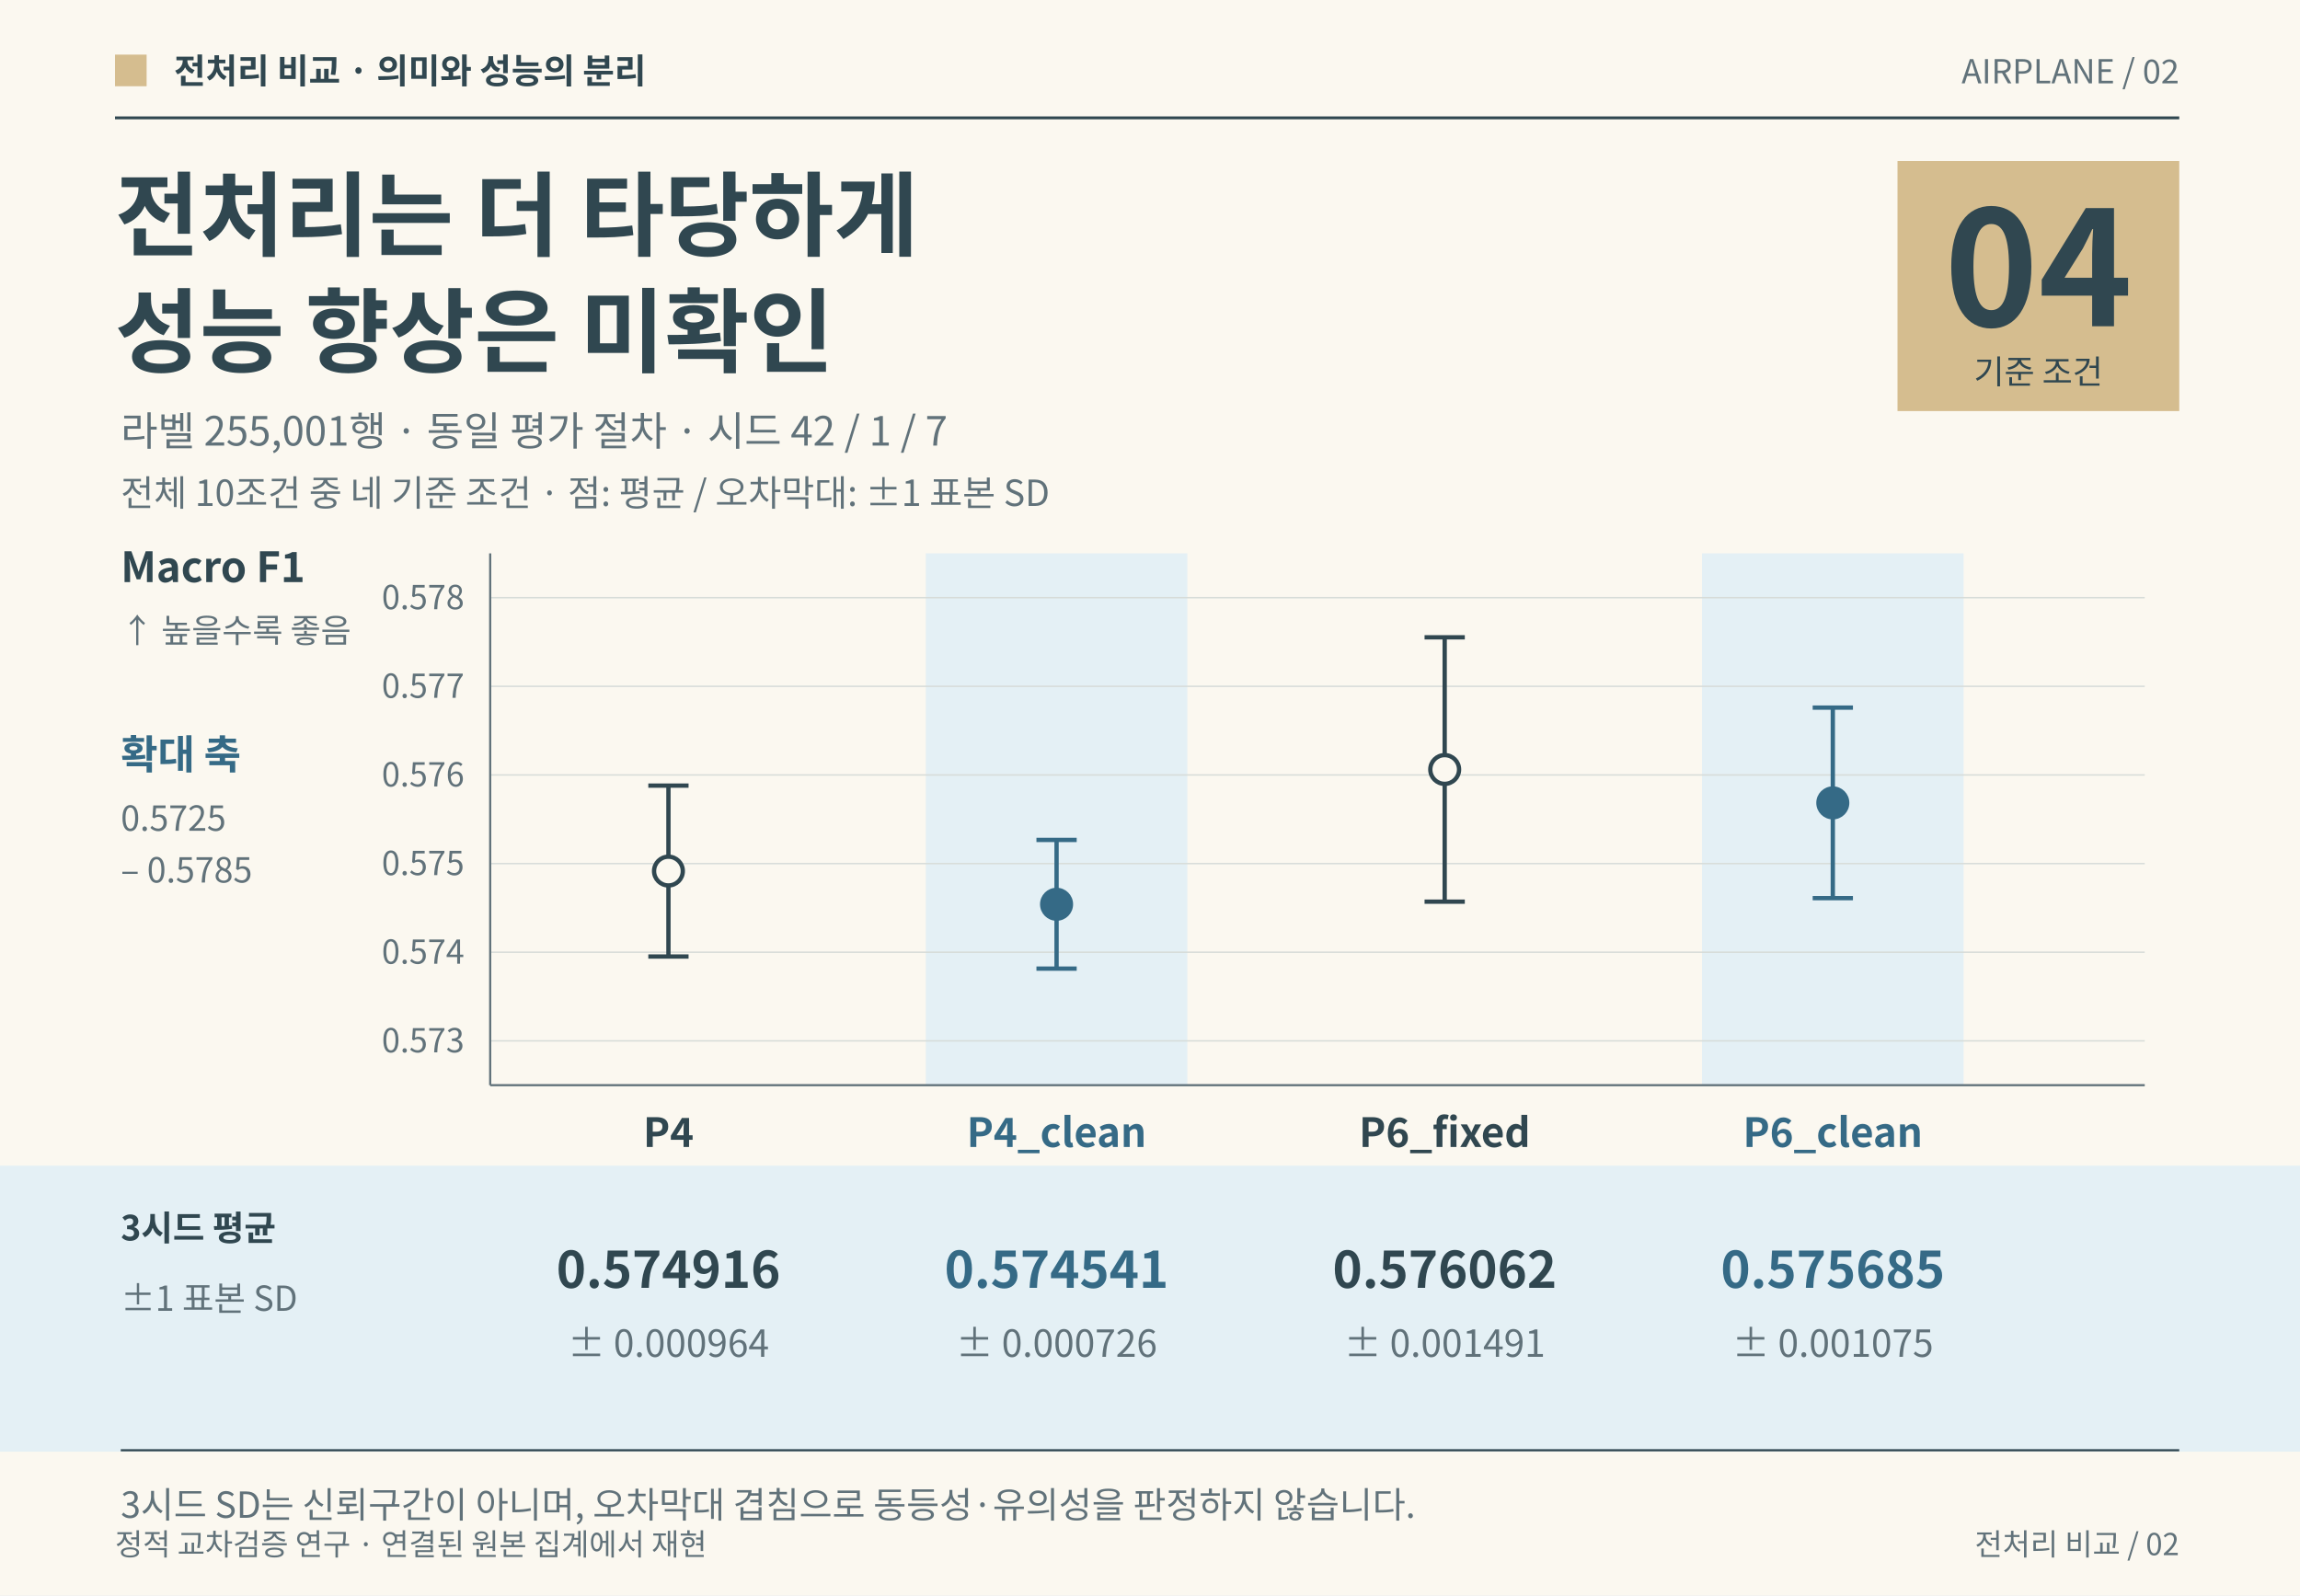
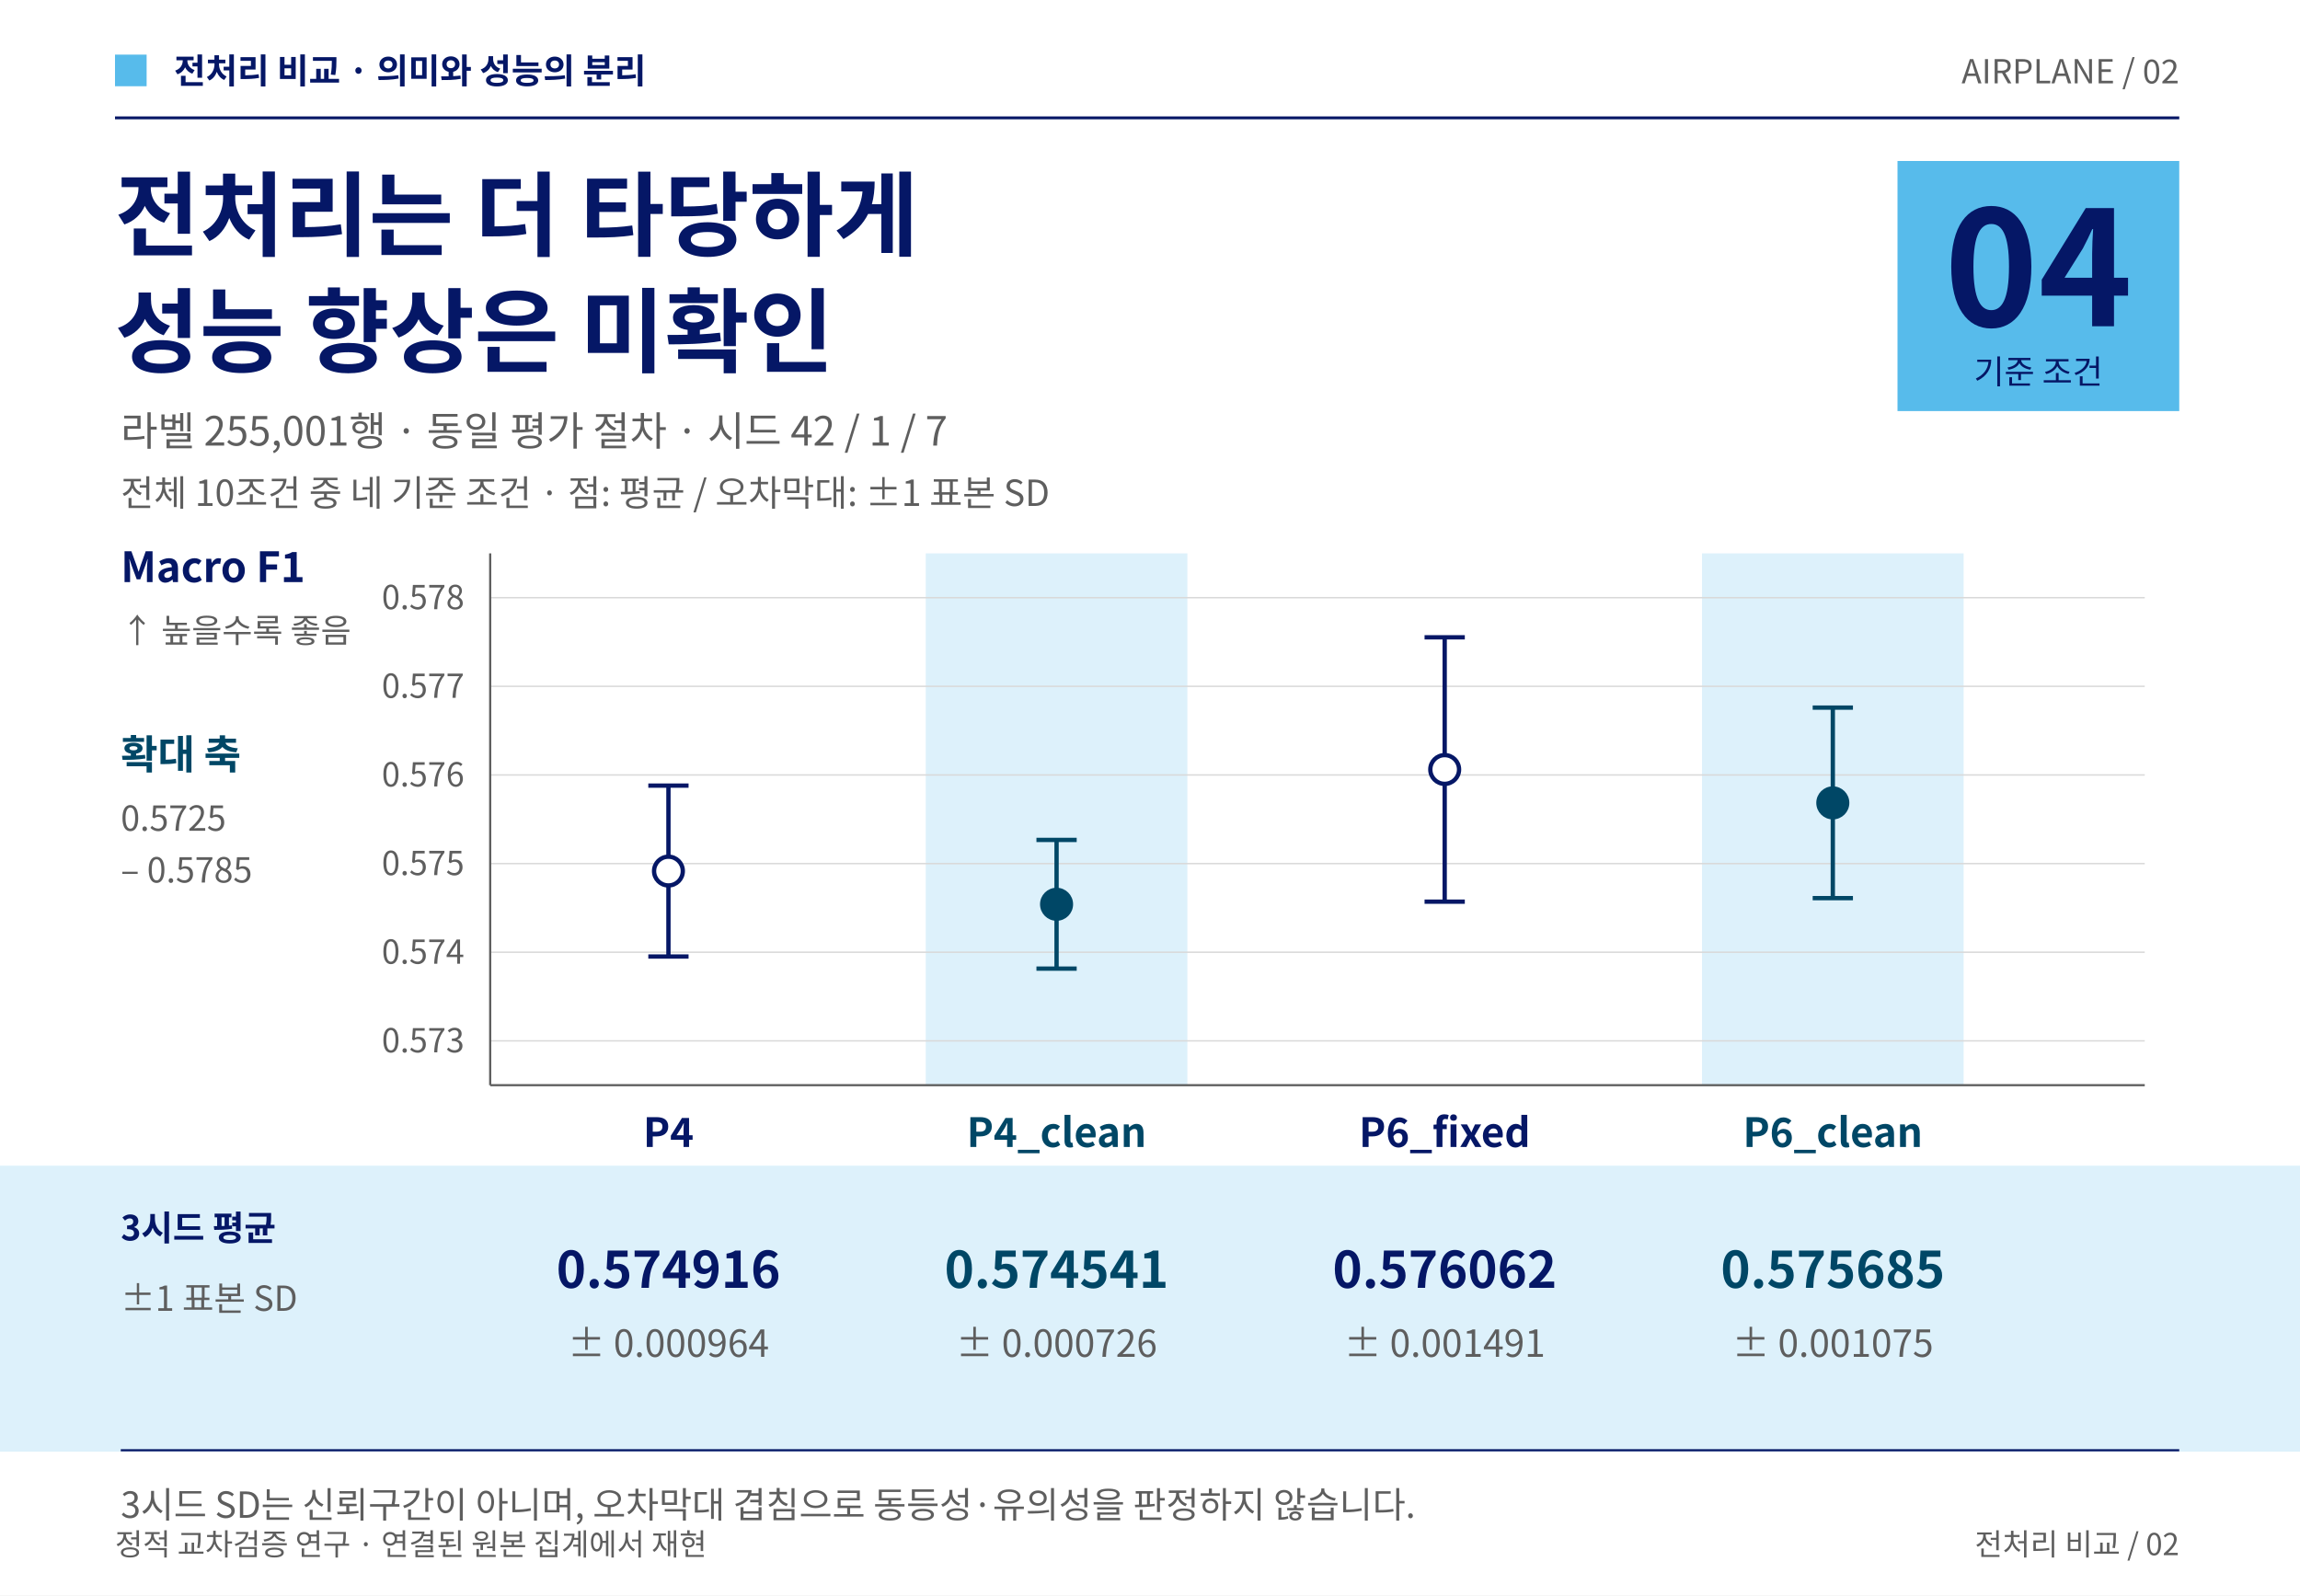
- <svg xmlns="http://www.w3.org/2000/svg" width="1600" height="1110" viewBox="0 0 1600 1110" role="img" aria-labelledby="title desc" data-design="flight-magazine-c" data-chart-type="vertical-mean-sd-ranges">
+ <svg xmlns="http://www.w3.org/2000/svg" width="1600" height="1110" viewBox="0 0 1600 1110" role="img" aria-labelledby="title desc" data-design="korean-air-palette-d" data-chart-type="vertical-mean-sd-ranges">
  <style>text{font-family:"Noto Sans CJK KR","Malgun Gothic","Apple SD Gothic Neo",sans-serif;font-variant-numeric:tabular-nums}</style>
-   <rect width="1600" height="1110" fill="#FBF8F0" />
-   <rect x="0.000" y="811.000" width="1600.000" height="199.000" fill="#E4F0F5" />
-   <rect x="1320.000" y="112.000" width="196.000" height="174.000" fill="#D5BD8F" />
-   <rect x="80.000" y="38.000" width="22.000" height="22.000" fill="#D5BD8F" />
-   <text x="121.000" y="58.000" font-size="24" fill="#304750" font-weight="600" text-anchor="start">전처리 비교 · 의미와 성능의 분리</text>
-   <text x="1516.000" y="58.000" font-size="23" fill="#61727A" font-weight="400" text-anchor="end">AIRPLANE  /  02</text>
-   <line x1="80.000" y1="82.000" x2="1516.000" y2="82.000" stroke="#304750" stroke-width="2" />
-   <text x="80.000" y="173.000" font-size="64" fill="#304750" font-weight="700" text-anchor="start" style="font-family:Noto Sans CJK KR, Malgun Gothic, Apple SD Gothic Neo, sans-serif">전처리는 더 타당하게</text>
-   <text x="80.000" y="254.000" font-size="64" fill="#304750" font-weight="700" text-anchor="start" style="font-family:Noto Sans CJK KR, Malgun Gothic, Apple SD Gothic Neo, sans-serif">성능 향상은 미확인</text>
-   <text x="1418.000" y="227.000" font-size="111" fill="#304750" font-weight="700" text-anchor="middle" style="font-family:Noto Sans CJK KR, Malgun Gothic, Apple SD Gothic Neo, sans-serif">04</text>
-   <text x="1418.000" y="267.000" font-size="23" fill="#304750" font-weight="400" text-anchor="middle">기준 조건</text>
-   <text x="84.000" y="310.000" font-size="28" fill="#61727A" font-weight="400" text-anchor="start">라벨 255,001행 · 동일 평가 절차 · 시드 42 / 1 / 7</text>
-   <text x="84.000" y="352.000" font-size="25" fill="#61727A" font-weight="400" text-anchor="start">전체 10조건 중 네 기준 조건 · 점: 평균 / 오차막대: ±1 표본 SD</text>
-   <rect x="644.000" y="385.000" width="182.000" height="370.000" fill="#E4F0F5" />
-   <rect x="1184.000" y="385.000" width="182.000" height="370.000" fill="#E4F0F5" />
-   <text x="84.000" y="405.000" font-size="29" fill="#304750" font-weight="600" text-anchor="start">Macro F1</text>
-   <text x="84.000" y="447.000" font-size="23" fill="#61727A" font-weight="400" text-anchor="start">↑ 높을수록 좋음</text>
-   <text x="84.000" y="535.000" font-size="28" fill="#356A86" font-weight="600" text-anchor="start">확대 축</text>
-   <text x="84.000" y="578.000" font-size="24" fill="#61727A" font-weight="400" text-anchor="start">0.5725</text>
-   <text x="84.000" y="614.000" font-size="24" fill="#61727A" font-weight="400" text-anchor="start">– 0.5785</text>
-   <line x1="341.000" y1="724.167" x2="1492.000" y2="724.167" stroke="#D7DCD9" stroke-width="1" />
-   <text x="323.000" y="732.167" font-size="23" fill="#61727A" font-weight="400" text-anchor="end">0.573</text>
-   <line x1="341.000" y1="662.500" x2="1492.000" y2="662.500" stroke="#D7DCD9" stroke-width="1" />
-   <text x="323.000" y="670.500" font-size="23" fill="#61727A" font-weight="400" text-anchor="end">0.574</text>
-   <line x1="341.000" y1="600.833" x2="1492.000" y2="600.833" stroke="#D7DCD9" stroke-width="1" />
-   <text x="323.000" y="608.833" font-size="23" fill="#61727A" font-weight="400" text-anchor="end">0.575</text>
-   <line x1="341.000" y1="539.167" x2="1492.000" y2="539.167" stroke="#D7DCD9" stroke-width="1" />
-   <text x="323.000" y="547.167" font-size="23" fill="#61727A" font-weight="400" text-anchor="end">0.576</text>
-   <line x1="341.000" y1="477.500" x2="1492.000" y2="477.500" stroke="#D7DCD9" stroke-width="1" />
-   <text x="323.000" y="485.500" font-size="23" fill="#61727A" font-weight="400" text-anchor="end">0.577</text>
-   <line x1="341.000" y1="415.833" x2="1492.000" y2="415.833" stroke="#D7DCD9" stroke-width="1" />
-   <text x="323.000" y="423.833" font-size="23" fill="#61727A" font-weight="400" text-anchor="end">0.578</text>
-   <line x1="341.000" y1="385.000" x2="341.000" y2="755.000" stroke="#61727A" stroke-width="1.5" />
-   <line x1="341.000" y1="755.000" x2="1492.000" y2="755.000" stroke="#61727A" stroke-width="1.5" />
-   <line x1="465.000" y1="546.582" x2="465.000" y2="665.486" stroke="#304750" stroke-width="3" />
-   <line x1="451.000" y1="546.582" x2="479.000" y2="546.582" stroke="#304750" stroke-width="3" />
-   <line x1="451.000" y1="665.486" x2="479.000" y2="665.486" stroke="#304750" stroke-width="3" />
-   <circle cx="465.000" cy="606.034" r="10" fill="#FBF8F0" stroke="#304750" stroke-width="3" />
-   <text x="465.000" y="798.000" font-size="28" fill="#304750" font-weight="600" text-anchor="middle">P4</text>
-   <text x="465.000" y="896.000" font-size="35" fill="#304750" font-weight="600" text-anchor="middle">0.574916</text>
-   <text x="465.000" y="944.000" font-size="26" fill="#61727A" font-weight="400" text-anchor="middle">± 0.000964</text>
-   <line x1="735.000" y1="584.370" x2="735.000" y2="673.907" stroke="#356A86" stroke-width="3" />
-   <line x1="721.000" y1="584.370" x2="749.000" y2="584.370" stroke="#356A86" stroke-width="3" />
-   <line x1="721.000" y1="673.907" x2="749.000" y2="673.907" stroke="#356A86" stroke-width="3" />
-   <circle cx="735.000" cy="629.138" r="10" fill="#356A86" stroke="#356A86" stroke-width="3" />
-   <text x="735.000" y="798.000" font-size="28" fill="#356A86" font-weight="600" text-anchor="middle">P4_clean</text>
-   <text x="735.000" y="896.000" font-size="35" fill="#356A86" font-weight="600" text-anchor="middle">0.574541</text>
-   <text x="735.000" y="944.000" font-size="26" fill="#61727A" font-weight="400" text-anchor="middle">± 0.000726</text>
-   <line x1="1005.000" y1="443.407" x2="1005.000" y2="627.321" stroke="#304750" stroke-width="3" />
-   <line x1="991.000" y1="443.407" x2="1019.000" y2="443.407" stroke="#304750" stroke-width="3" />
-   <line x1="991.000" y1="627.321" x2="1019.000" y2="627.321" stroke="#304750" stroke-width="3" />
-   <circle cx="1005.000" cy="535.364" r="10" fill="#FBF8F0" stroke="#304750" stroke-width="3" />
-   <text x="1005.000" y="798.000" font-size="28" fill="#304750" font-weight="600" text-anchor="middle">P6_fixed</text>
-   <text x="1005.000" y="896.000" font-size="35" fill="#304750" font-weight="600" text-anchor="middle">0.576062</text>
-   <text x="1005.000" y="944.000" font-size="26" fill="#61727A" font-weight="400" text-anchor="middle">± 0.001491</text>
-   <line x1="1275.000" y1="492.316" x2="1275.000" y2="624.868" stroke="#356A86" stroke-width="3" />
-   <line x1="1261.000" y1="492.316" x2="1289.000" y2="492.316" stroke="#356A86" stroke-width="3" />
-   <line x1="1261.000" y1="624.868" x2="1289.000" y2="624.868" stroke="#356A86" stroke-width="3" />
-   <circle cx="1275.000" cy="558.592" r="10" fill="#356A86" stroke="#356A86" stroke-width="3" />
-   <text x="1275.000" y="798.000" font-size="28" fill="#356A86" font-weight="600" text-anchor="middle">P6_clean</text>
-   <text x="1275.000" y="896.000" font-size="35" fill="#356A86" font-weight="600" text-anchor="middle">0.575685</text>
-   <text x="1275.000" y="944.000" font-size="26" fill="#61727A" font-weight="400" text-anchor="middle">± 0.001075</text>
-   <text x="84.000" y="863.000" font-size="24" fill="#304750" font-weight="600" text-anchor="start">3시드 평균</text>
-   <text x="84.000" y="912.000" font-size="24" fill="#61727A" font-weight="400" text-anchor="start">±1 표본 SD</text>
-   <line x1="84.000" y1="1009.000" x2="1516.000" y2="1009.000" stroke="#304750" stroke-width="1.5" />
-   <text x="84.000" y="1056.000" font-size="25" fill="#61727A" font-weight="400" text-anchor="start">3시드 SD는 신뢰구간이 아니며, 오차막대 겹침으로 동등성·유의성을 판정하지 않습니다.</text>
-   <text x="80.000" y="1082.000" font-size="21" fill="#61727A" font-weight="400" text-anchor="start">정적 교차검증 연구 · 연결된 원본 집계에서 재현</text>
-   <text x="1516.000" y="1082.000" font-size="21" fill="#61727A" font-weight="400" text-anchor="end">전처리 비교 / 02</text>
+   <rect width="1600" height="1110" fill="#FFFFFF" />
+   <rect x="0.000" y="811.000" width="1600.000" height="199.000" fill="#DDF1FB" />
+   <rect x="1320.000" y="112.000" width="196.000" height="174.000" fill="#57BBEB" />
+   <rect x="80.000" y="38.000" width="22.000" height="22.000" fill="#57BBEB" />
+   <text x="121.000" y="58.000" font-size="24" fill="#051766" font-weight="600" text-anchor="start">전처리 비교 · 의미와 성능의 분리</text>
+   <text x="1516.000" y="58.000" font-size="23" fill="#5E5E5E" font-weight="400" text-anchor="end">AIRPLANE  /  02</text>
+   <line x1="80.000" y1="82.000" x2="1516.000" y2="82.000" stroke="#051766" stroke-width="2" />
+   <text x="80.000" y="173.000" font-size="64" fill="#051766" font-weight="700" text-anchor="start" style="font-family:Noto Sans CJK KR, Malgun Gothic, Apple SD Gothic Neo, sans-serif">전처리는 더 타당하게</text>
+   <text x="80.000" y="254.000" font-size="64" fill="#051766" font-weight="700" text-anchor="start" style="font-family:Noto Sans CJK KR, Malgun Gothic, Apple SD Gothic Neo, sans-serif">성능 향상은 미확인</text>
+   <text x="1418.000" y="227.000" font-size="111" fill="#051766" font-weight="700" text-anchor="middle" style="font-family:Noto Sans CJK KR, Malgun Gothic, Apple SD Gothic Neo, sans-serif">04</text>
+   <text x="1418.000" y="267.000" font-size="23" fill="#051766" font-weight="400" text-anchor="middle">기준 조건</text>
+   <text x="84.000" y="310.000" font-size="28" fill="#5E5E5E" font-weight="400" text-anchor="start">라벨 255,001행 · 동일 평가 절차 · 시드 42 / 1 / 7</text>
+   <text x="84.000" y="352.000" font-size="25" fill="#5E5E5E" font-weight="400" text-anchor="start">전체 10조건 중 네 기준 조건 · 점: 평균 / 오차막대: ±1 표본 SD</text>
+   <rect x="644.000" y="385.000" width="182.000" height="370.000" fill="#DDF1FB" />
+   <rect x="1184.000" y="385.000" width="182.000" height="370.000" fill="#DDF1FB" />
+   <text x="84.000" y="405.000" font-size="29" fill="#051766" font-weight="600" text-anchor="start">Macro F1</text>
+   <text x="84.000" y="447.000" font-size="23" fill="#5E5E5E" font-weight="400" text-anchor="start">↑ 높을수록 좋음</text>
+   <text x="84.000" y="535.000" font-size="28" fill="#004766" font-weight="600" text-anchor="start">확대 축</text>
+   <text x="84.000" y="578.000" font-size="24" fill="#5E5E5E" font-weight="400" text-anchor="start">0.5725</text>
+   <text x="84.000" y="614.000" font-size="24" fill="#5E5E5E" font-weight="400" text-anchor="start">– 0.5785</text>
+   <line x1="341.000" y1="724.167" x2="1492.000" y2="724.167" stroke="#D9D9D9" stroke-width="1" />
+   <text x="323.000" y="732.167" font-size="23" fill="#5E5E5E" font-weight="400" text-anchor="end">0.573</text>
+   <line x1="341.000" y1="662.500" x2="1492.000" y2="662.500" stroke="#D9D9D9" stroke-width="1" />
+   <text x="323.000" y="670.500" font-size="23" fill="#5E5E5E" font-weight="400" text-anchor="end">0.574</text>
+   <line x1="341.000" y1="600.833" x2="1492.000" y2="600.833" stroke="#D9D9D9" stroke-width="1" />
+   <text x="323.000" y="608.833" font-size="23" fill="#5E5E5E" font-weight="400" text-anchor="end">0.575</text>
+   <line x1="341.000" y1="539.167" x2="1492.000" y2="539.167" stroke="#D9D9D9" stroke-width="1" />
+   <text x="323.000" y="547.167" font-size="23" fill="#5E5E5E" font-weight="400" text-anchor="end">0.576</text>
+   <line x1="341.000" y1="477.500" x2="1492.000" y2="477.500" stroke="#D9D9D9" stroke-width="1" />
+   <text x="323.000" y="485.500" font-size="23" fill="#5E5E5E" font-weight="400" text-anchor="end">0.577</text>
+   <line x1="341.000" y1="415.833" x2="1492.000" y2="415.833" stroke="#D9D9D9" stroke-width="1" />
+   <text x="323.000" y="423.833" font-size="23" fill="#5E5E5E" font-weight="400" text-anchor="end">0.578</text>
+   <line x1="341.000" y1="385.000" x2="341.000" y2="755.000" stroke="#5E5E5E" stroke-width="1.5" />
+   <line x1="341.000" y1="755.000" x2="1492.000" y2="755.000" stroke="#5E5E5E" stroke-width="1.5" />
+   <line x1="465.000" y1="546.582" x2="465.000" y2="665.486" stroke="#051766" stroke-width="3" />
+   <line x1="451.000" y1="546.582" x2="479.000" y2="546.582" stroke="#051766" stroke-width="3" />
+   <line x1="451.000" y1="665.486" x2="479.000" y2="665.486" stroke="#051766" stroke-width="3" />
+   <circle cx="465.000" cy="606.034" r="10" fill="#FFFFFF" stroke="#051766" stroke-width="3" />
+   <text x="465.000" y="798.000" font-size="28" fill="#051766" font-weight="600" text-anchor="middle">P4</text>
+   <text x="465.000" y="896.000" font-size="35" fill="#051766" font-weight="600" text-anchor="middle">0.574916</text>
+   <text x="465.000" y="944.000" font-size="26" fill="#5E5E5E" font-weight="400" text-anchor="middle">± 0.000964</text>
+   <line x1="735.000" y1="584.370" x2="735.000" y2="673.907" stroke="#004766" stroke-width="3" />
+   <line x1="721.000" y1="584.370" x2="749.000" y2="584.370" stroke="#004766" stroke-width="3" />
+   <line x1="721.000" y1="673.907" x2="749.000" y2="673.907" stroke="#004766" stroke-width="3" />
+   <circle cx="735.000" cy="629.138" r="10" fill="#004766" stroke="#004766" stroke-width="3" />
+   <text x="735.000" y="798.000" font-size="28" fill="#004766" font-weight="600" text-anchor="middle">P4_clean</text>
+   <text x="735.000" y="896.000" font-size="35" fill="#004766" font-weight="600" text-anchor="middle">0.574541</text>
+   <text x="735.000" y="944.000" font-size="26" fill="#5E5E5E" font-weight="400" text-anchor="middle">± 0.000726</text>
+   <line x1="1005.000" y1="443.407" x2="1005.000" y2="627.321" stroke="#051766" stroke-width="3" />
+   <line x1="991.000" y1="443.407" x2="1019.000" y2="443.407" stroke="#051766" stroke-width="3" />
+   <line x1="991.000" y1="627.321" x2="1019.000" y2="627.321" stroke="#051766" stroke-width="3" />
+   <circle cx="1005.000" cy="535.364" r="10" fill="#FFFFFF" stroke="#051766" stroke-width="3" />
+   <text x="1005.000" y="798.000" font-size="28" fill="#051766" font-weight="600" text-anchor="middle">P6_fixed</text>
+   <text x="1005.000" y="896.000" font-size="35" fill="#051766" font-weight="600" text-anchor="middle">0.576062</text>
+   <text x="1005.000" y="944.000" font-size="26" fill="#5E5E5E" font-weight="400" text-anchor="middle">± 0.001491</text>
+   <line x1="1275.000" y1="492.316" x2="1275.000" y2="624.868" stroke="#004766" stroke-width="3" />
+   <line x1="1261.000" y1="492.316" x2="1289.000" y2="492.316" stroke="#004766" stroke-width="3" />
+   <line x1="1261.000" y1="624.868" x2="1289.000" y2="624.868" stroke="#004766" stroke-width="3" />
+   <circle cx="1275.000" cy="558.592" r="10" fill="#004766" stroke="#004766" stroke-width="3" />
+   <text x="1275.000" y="798.000" font-size="28" fill="#004766" font-weight="600" text-anchor="middle">P6_clean</text>
+   <text x="1275.000" y="896.000" font-size="35" fill="#004766" font-weight="600" text-anchor="middle">0.575685</text>
+   <text x="1275.000" y="944.000" font-size="26" fill="#5E5E5E" font-weight="400" text-anchor="middle">± 0.001075</text>
+   <text x="84.000" y="863.000" font-size="24" fill="#051766" font-weight="600" text-anchor="start">3시드 평균</text>
+   <text x="84.000" y="912.000" font-size="24" fill="#5E5E5E" font-weight="400" text-anchor="start">±1 표본 SD</text>
+   <line x1="84.000" y1="1009.000" x2="1516.000" y2="1009.000" stroke="#051766" stroke-width="1.5" />
+   <text x="84.000" y="1056.000" font-size="25" fill="#5E5E5E" font-weight="400" text-anchor="start">3시드 SD는 신뢰구간이 아니며, 오차막대 겹침으로 동등성·유의성을 판정하지 않습니다.</text>
+   <text x="80.000" y="1082.000" font-size="21" fill="#5E5E5E" font-weight="400" text-anchor="start">정적 교차검증 연구 · 연결된 원본 집계에서 재현</text>
+   <text x="1516.000" y="1082.000" font-size="21" fill="#5E5E5E" font-weight="400" text-anchor="end">전처리 비교 / 02</text>
</svg>
